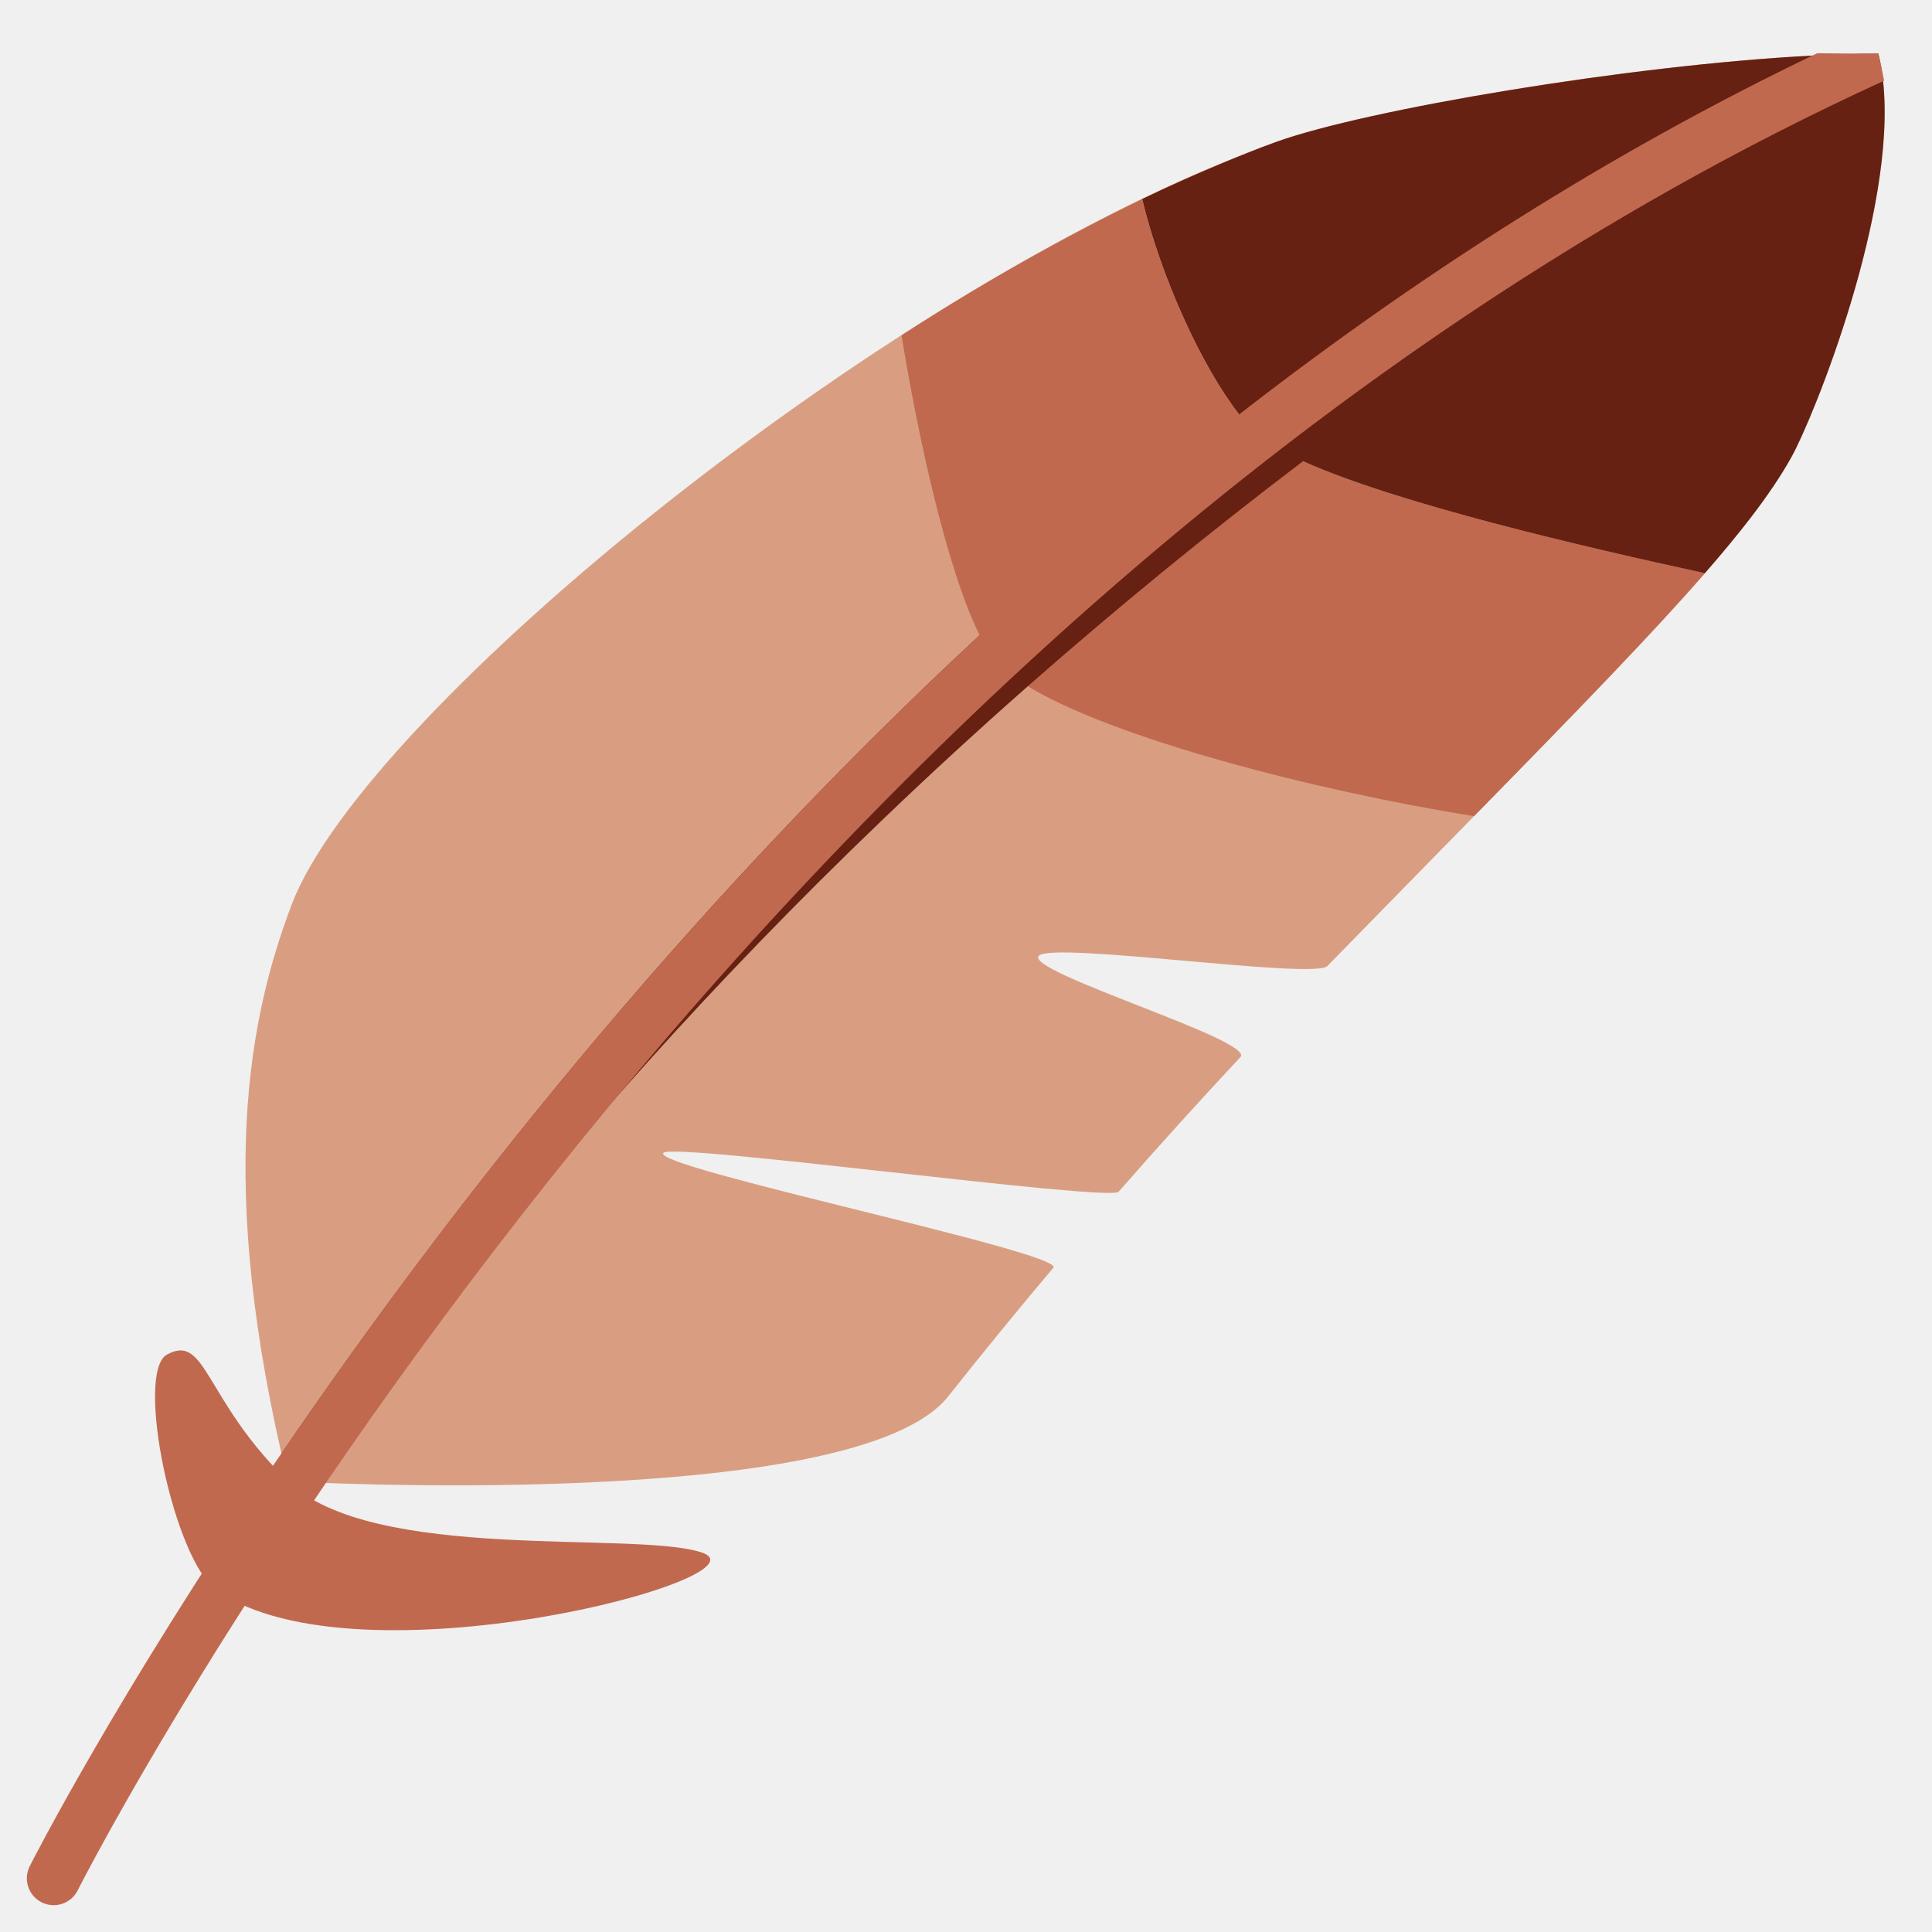
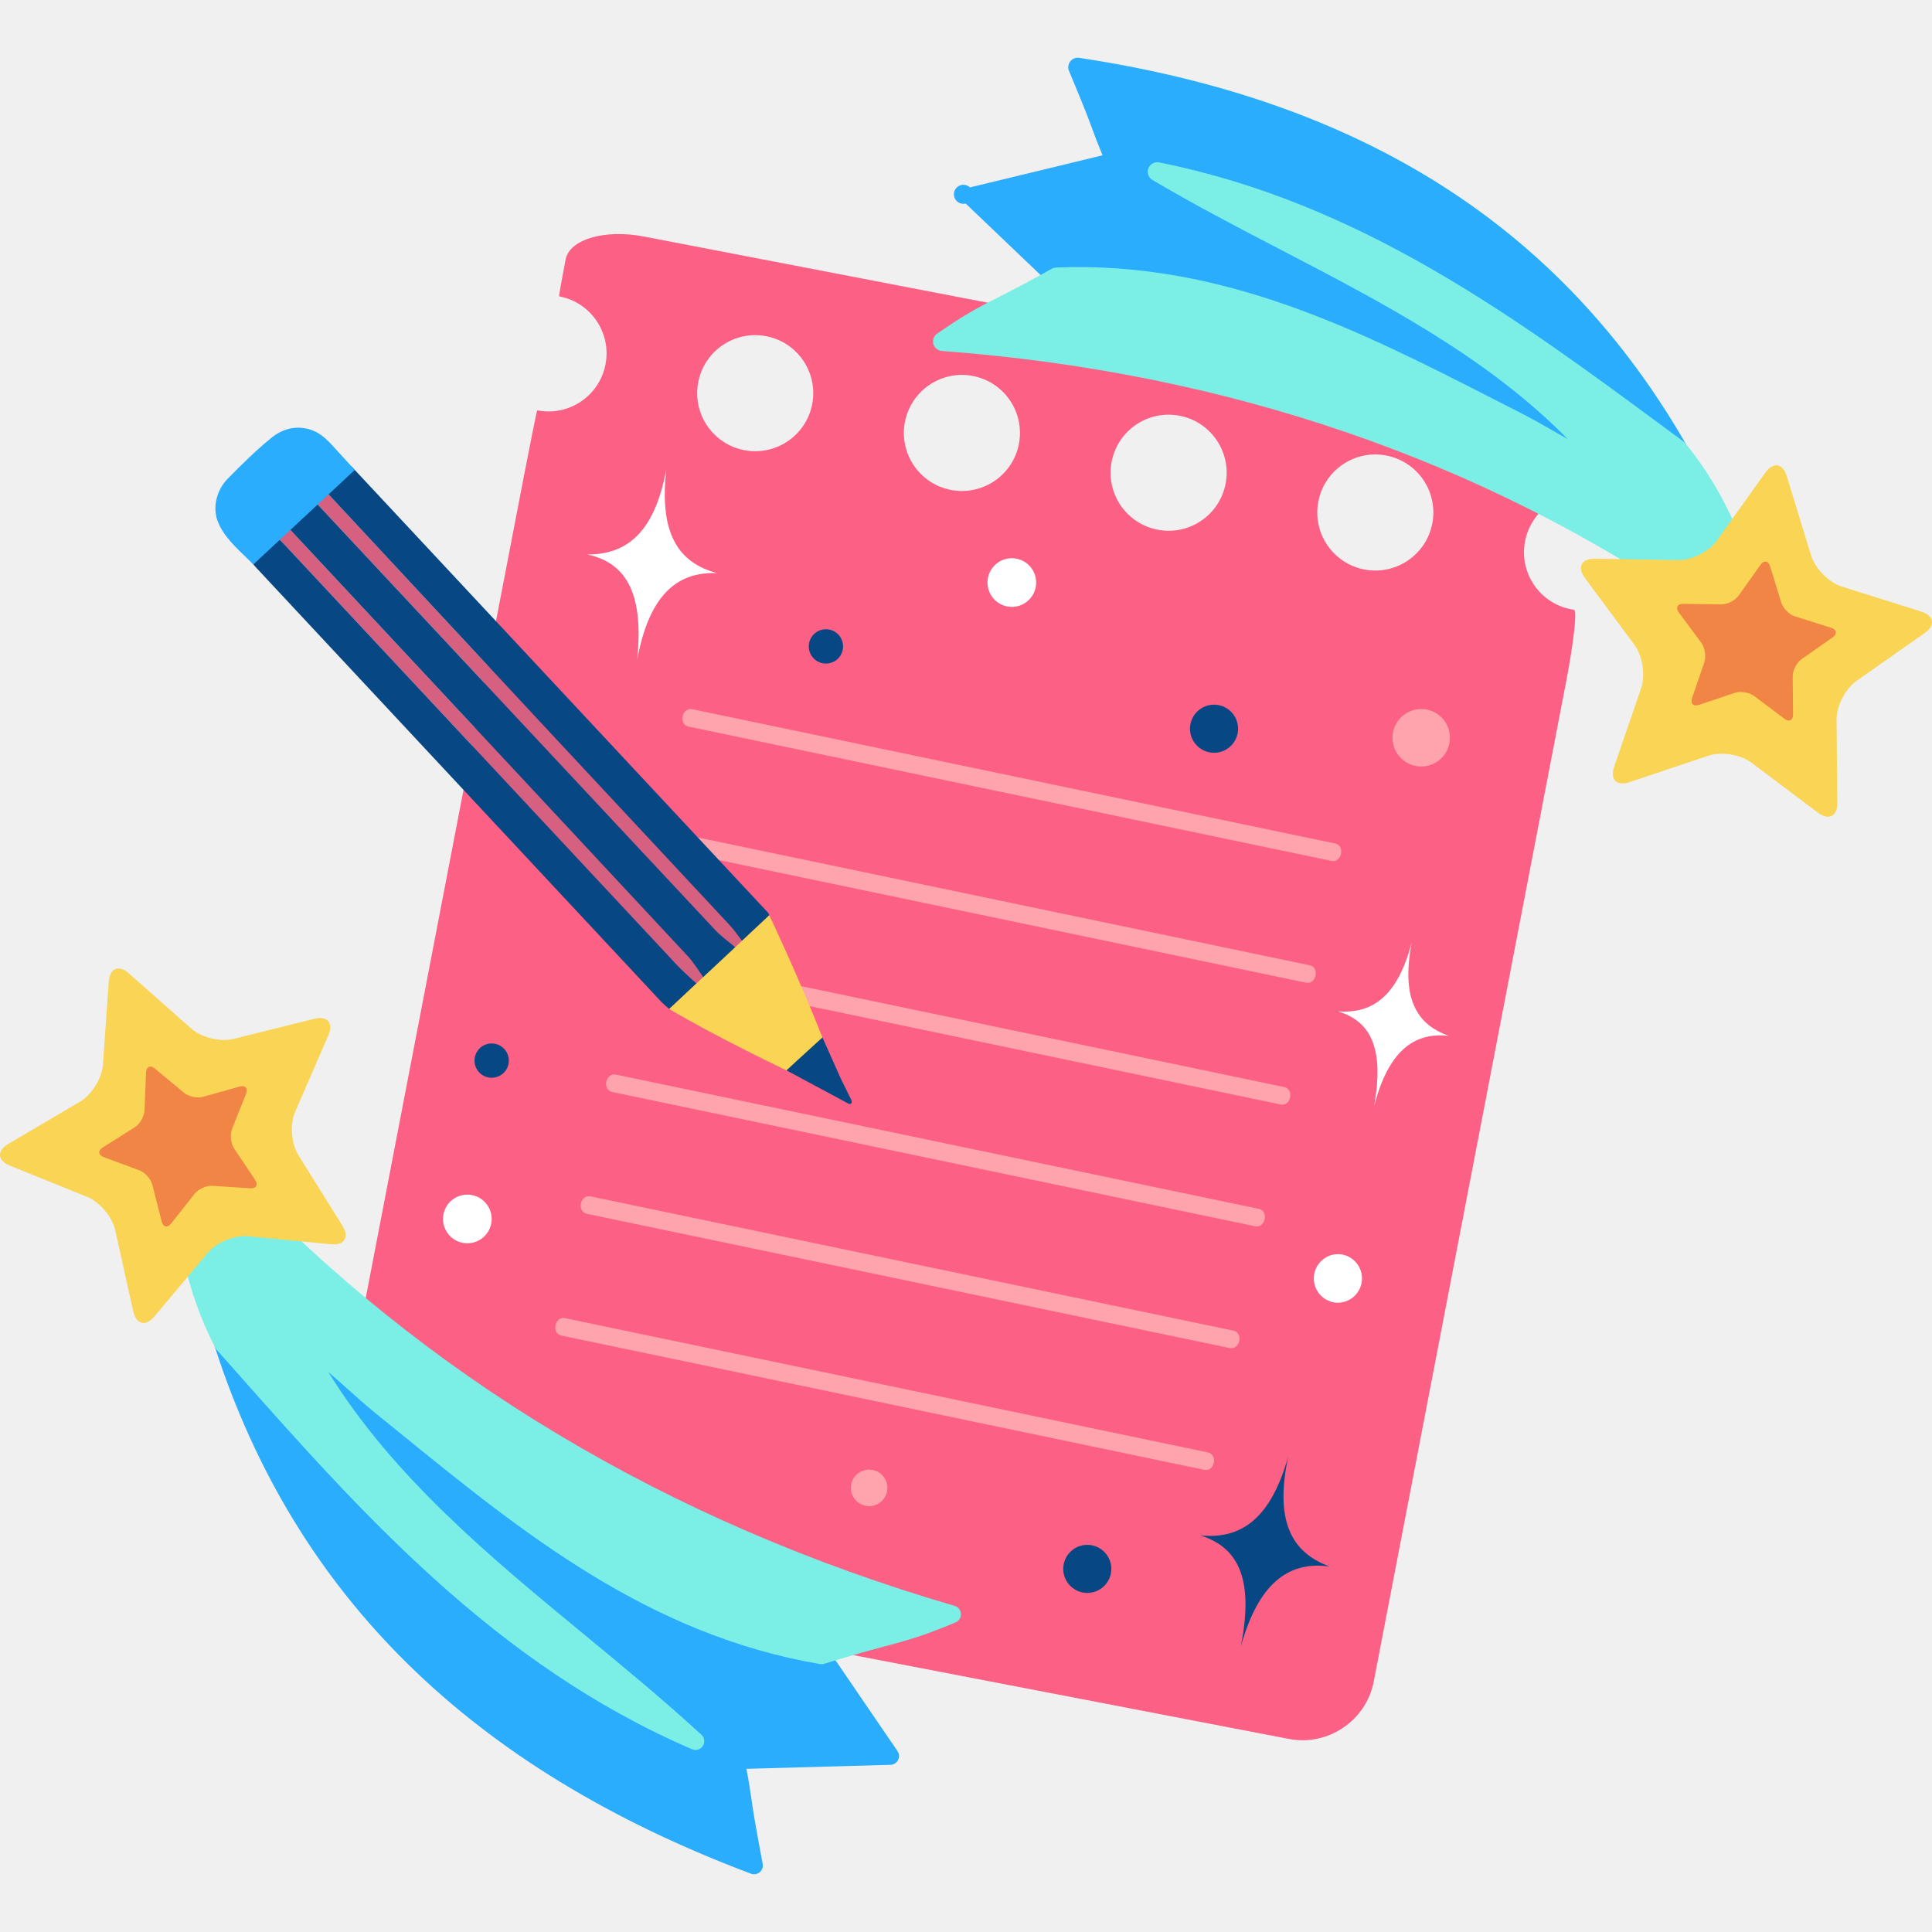
- <svg xmlns="http://www.w3.org/2000/svg" aria-hidden="true" role="img" class="iconify iconify--twemoji" preserveAspectRatio="xMidYMid meet" viewBox="0 0 36 36">
-   <path fill="#C1694F" d="M4.048 29.644c-.811-.558-1.541-4.073-.936-4.404c.738-.402.686.835 2.255 2.362c1.569 1.528 6.47.913 7.708 1.326c1.363.455-6.385 2.533-9.027.716z" />
-   <path fill="#D99E82" d="M5.367 27.603C4 22 4.655 18.919 5.433 16.861C6.8 13.24 16.699 5.169 23.8 2.637C25.678 1.967 31.62 1 35 1c.589 2.332-1.174 6.717-1.62 7.518c-1.009 1.81-3.564 4.273-8.646 9.482c-.252.258-5.119-.46-5.376-.191c-.283.296 4.044 1.579 3.755 1.889c-.738.79-1.495 1.624-2.268 2.507c-.172.196-8.311-.923-8.484-.722c-.232.27 7.501 1.862 7.266 2.14c-.645.765-1.299 1.564-1.959 2.397c-1.725 2.178-12.301 1.583-12.301 1.583z" />
-   <path fill="#C1694F" d="M19.15 12.787c1.588.966 5.331 1.943 8.316 2.422c1.898-1.937 3.299-3.378 4.302-4.529c-2.259-.49-5.742-1.3-7.487-2.087l-.816-.403l-4.872 4.17l.557.427z" />
-   <path fill="#662113" d="M35.088 1.514A3.85 3.85 0 0 0 35 1c-.378 0-.792.014-1.225.036c-3.438.178-8.307 1.006-9.975 1.601c-.345.123-.702.27-1.059.418c-.478.198-.964.416-1.459.654c.356 1.481 1.126 3.144 1.807 4.013a72.185 72.185 0 0 0-4.836 4.115C12.598 17.085 8.232 22.709 5.248 27.079c.04.174.076.344.12.524c0 0 .219.012.589.026c1.482-2.288 5.703-8.239 13.194-14.841a91.61 91.61 0 0 1 5.13-4.195c1.745.787 5.228 1.597 7.487 2.087c.322-.369.606-.712.849-1.028c.316-.412.569-.785.763-1.134c.415-.746 1.969-4.594 1.708-7.004z" />
-   <path fill="#C1694F" d="M35 1c-.369 0-.751-.003-1.138-.008c-3.915 1.874-7.509 4.194-10.772 6.73c-.68-.87-1.451-2.532-1.807-4.013a42.574 42.574 0 0 0-4.484 2.539c.309 1.911.852 4.377 1.455 5.589C6.827 22.441.638 34.605.553 34.776a.5.5 0 0 0 .895.448c.119-.238 12.144-23.883 33.659-33.72A7.693 7.693 0 0 0 35 1z" />
+ <svg xmlns="http://www.w3.org/2000/svg" t="1710378306353" class="icon" viewBox="0 0 1024 1024" version="1.1" p-id="1838" width="200" height="200">
+   <path d="M832.692 322.93c-16.678-3.216-27.606-19.34-24.394-36.022 3.212-16.68 19.34-27.6 36.024-24.392l1.568 0.306c1.628 0.536 4.666-7.872 6.738-18.678 2.082-10.806-13.184-22.916-33.918-26.902L341.212 125.352c-20.74-3.99-39.386 1.506-41.446 12.21-2.064 10.708-3.592 19.486-3.404 19.51l0.174 0.038c16.68 3.206 27.606 19.332 24.396 36.01-3.212 16.686-19.34 27.608-36.02 24.396l-0.174-0.032c-0.184-0.054-3.596 16.872-7.588 37.606L175.204 784.844c-3.986 20.73 9.716 40.964 30.45 44.95l477.498 91.882c20.738 3.99 40.964-9.706 44.96-30.446l102.006-530.106c3.99-20.736 5.858-37.788 4.152-37.896l-1.578-0.298z m-438.224-84.336c-16.684-3.212-27.602-19.328-24.39-36.014 3.202-16.676 19.33-27.594 36.01-24.39 16.688 3.206 27.606 19.338 24.394 36.014-3.21 16.686-19.338 27.608-36.014 24.39z m109.558 21.084c-16.68-3.208-27.606-19.33-24.4-36.016 3.212-16.676 19.34-27.6 36.024-24.396 16.68 3.212 27.596 19.338 24.39 36.028-3.206 16.672-19.336 27.6-36.014 24.384z m109.552 21.08c-16.678-3.208-27.602-19.328-24.394-36.008 3.216-16.686 19.34-27.616 36.02-24.396 16.684 3.204 27.606 19.328 24.394 36.02-3.212 16.678-19.332 27.6-36.02 24.384z m109.562 21.088c-16.688-3.212-27.606-19.336-24.396-36.01 3.202-16.688 19.33-27.61 36.014-24.4 16.684 3.206 27.602 19.334 24.39 36.014-3.21 16.678-19.33 27.6-36.008 24.396z" fill="#FC6084" p-id="1839" />
+   <path d="M364.964 385.126c83.46 17.436 166.916 34.87 250.376 52.302 30.12 6.292 60.236 12.578 90.35 18.87 5.468 1.14 7.394-8.096 1.932-9.238-83.46-17.432-166.92-34.862-250.376-52.296-30.12-6.286-60.24-12.582-90.35-18.87-5.468-1.138-7.396 8.096-1.932 9.232zM351.482 449.684l250.38 52.292 90.346 18.868c5.468 1.146 7.4-8.094 1.932-9.238-83.46-17.43-166.92-34.86-250.38-52.294-30.11-6.282-60.23-12.578-90.35-18.864-5.466-1.144-7.396 8.094-1.928 9.236zM338 514.234c83.46 17.434 166.92 34.866 250.376 52.292l90.35 18.876c5.468 1.138 7.394-8.098 1.926-9.244-83.456-17.428-166.916-34.86-250.376-52.292-30.116-6.29-60.236-12.586-90.346-18.872-5.466-1.136-7.394 8.098-1.93 9.24zM324.518 578.79c83.46 17.432 166.916 34.864 250.376 52.29 30.114 6.294 60.234 12.582 90.346 18.872 5.468 1.146 7.404-8.096 1.936-9.238-83.46-17.434-166.92-34.86-250.38-52.292a599952.6 599952.6 0 0 0-90.35-18.868c-5.464-1.148-7.396 8.094-1.928 9.236zM311.036 643.342c83.456 17.432 166.916 34.864 250.376 52.29 30.12 6.298 60.234 12.578 90.35 18.868 5.468 1.148 7.394-8.092 1.926-9.238-83.46-17.426-166.92-34.864-250.376-52.29l-90.346-18.868c-5.466-1.148-7.394 8.09-1.93 9.238zM297.554 707.888l250.38 52.29c30.11 6.294 60.23 12.582 90.342 18.872 5.468 1.146 7.394-8.092 1.936-9.238-83.46-17.428-166.92-34.854-250.38-52.294-30.12-6.284-60.23-12.57-90.35-18.868-5.47-1.138-7.396 8.096-1.928 9.238z" fill="#FFA4AC" p-id="1840" />
+   <path d="M400.208 993.37a4.62 4.62 0 0 1-2.16-0.266C249.452 937.254 156.46 845.836 113.78 713.61a4.646 4.646 0 0 1 0.496-3.918c0.738-1.16 1.964-1.936 3.33-2.12l0.66-0.074c8.22-0.936 14.734 0.624 20.128 3.578a445.234 445.234 0 0 1-5.166-9.004 4.64 4.64 0 0 1 3.526-6.878c0.316-0.046 0.642-0.046 0.968-0.008 53.056 5.056 83.166 32.734 112.282 59.506 12.582 11.574 24.464 22.496 37.804 31.156 19.102 12.376 40.102 22.752 60.418 32.784 31.318 15.464 63.694 31.464 90.328 55.326 0.28 0.248 0.528 0.532 0.734 0.84l36.408 53.326a4.64 4.64 0 0 1-3.308 7.23 3.048 3.048 0 0 1-0.404 0.028l-76.35 2.134c1.486 7.95 1.99 11.468 2.554 15.45 0.826 5.78 1.766 12.33 6.056 34.922a4.64 4.64 0 0 1-4.036 5.482z" fill="#29ADFC" p-id="1841" />
+   <path d="M369.142 927.488a4.508 4.508 0 0 1-2.362-0.354c-104.134-44.844-175.3-125.204-244.128-202.916l-7.9-8.914a4.476 4.476 0 0 1-0.652-0.95c-12.064-23.326-19.202-49.496-22.468-82.352a4.634 4.634 0 0 1 0.468-2.538c3.812-7.598 9-11.816 15.422-12.55 4.536-0.516 9.536 0.822 14.862 3.974 0.376 0.222 0.716 0.49 1.018 0.812C224.912 729.452 353.636 806.656 506 851.152a4.646 4.646 0 0 1 0.5 8.74c-17.386 7.308-25.596 9.51-38.018 12.834-7.652 2.05-17.166 4.602-31.644 9.124a5.03 5.03 0 0 1-0.858 0.184 4.856 4.856 0 0 1-1.308-0.036c-91.02-15.528-157.714-69.698-222.206-122.07a6128.4 6128.4 0 0 0-12.872-10.444c-5.284-4.262-10.362-8.826-15.284-13.224a530.41 530.41 0 0 0-10.298-9.078c34.4 55.69 85.836 98.102 135.746 139.25 20.674 17.046 42.056 34.666 62.006 53.032a4.642 4.642 0 0 1-2.622 8.024z" fill="#7BEFE5" p-id="1842" />
+   <path d="M874.316 258.552c-50.662 5.764-85.864-15.038-116.91-33.384-14.046-8.3-27.304-16.138-41.45-21.55-20.276-7.76-41.956-13.274-62.918-18.604-32.39-8.234-65.882-16.752-95.592-33.806a5.356 5.356 0 0 1-0.978-0.724l-13.536-12.918c-8.84-8.426-18.61-17.754-31.096-29.676a5.05 5.05 0 1 1 2.292-8.56l70.248-17.016c-2.77-6.684-3.914-9.792-5.192-13.286-1.918-5.234-4.092-11.17-12.596-31.432a5.044 5.044 0 0 1 5.404-6.942c150.2 22.666 255.45 89.716 321.748 204.98a5.04 5.04 0 0 1 0.358 4.276 5.074 5.074 0 0 1-3.056 3.008 38.1 38.1 0 0 1-8.23 1.934c-3.698 0.42-7.102 0.176-10.266-0.546 1.762 1.938 3.504 3.896 5.248 5.888 1.23 1.416 1.578 3.394 0.908 5.142a5.054 5.054 0 0 1-4.128 3.196 3.304 3.304 0 0 0-0.258 0.02z" fill="#29ADFC" p-id="1843" />
+   <path d="M914.894 326.436c-3.412 0.388-7.266-0.126-11.468-1.542a4.896 4.896 0 0 1-1.266-0.64c-116.24-80.456-251.812-126.968-402.96-138.232a5.038 5.038 0 0 1-4.496-3.702 5.06 5.06 0 0 1 1.982-5.476c14.836-10.316 22.092-14.014 33.064-19.61 6.734-3.428 15.12-7.702 27.726-14.8 0.596-0.33 1.238-0.542 1.908-0.614 0.12-0.012 0.238-0.026 0.368-0.028 88.312-3.612 161.488 33.778 232.26 69.938 4.71 2.404 9.418 4.812 14.128 7.206 5.802 2.944 11.482 6.202 16.972 9.35 2.588 1.486 5.192 2.986 7.84 4.458-42.794-43.502-98.006-72.228-151.604-100.106-22.726-11.822-46.22-24.042-68.538-37.254a5.036 5.036 0 0 1-2.142-6.146 5.038 5.038 0 0 1 5.698-3.142c106.414 21.23 189.002 82.236 268.866 141.232l9.102 6.722c0.34 0.248 0.642 0.536 0.908 0.862 15.964 19.468 27.872 42.568 37.492 72.706 0.288 0.91 0.316 1.88 0.074 2.808-3.16 12.096-10.39 15.378-15.914 16.01z" fill="#7BEFE5" p-id="1844" />
+   <path d="M354.692 534.784c4.812-4.512 9.624-9.018 14.426-13.528 1.224-1.064 2.464-2.134 3.684-3.204 3.45-3.224 6.89-6.44 10.34-9.66 0.49-0.026 0.978-0.032 1.468-0.026 12.33 13.526 24.734 26.982 36.96 40.6 2.17 2.412 3.628 5.456 5.418 8.208-3.386 3.374-6.78 6.75-10.174 10.124-20.708-10.834-41.41-21.674-62.122-32.514z" fill="#E16B56" p-id="1845" />
+   <path d="M426.988 557.176c-1.79-2.752-3.248-5.796-5.418-8.208-12.226-13.618-24.63-27.074-36.96-40.6 1.734-2.064 3.468-4.146 5.206-6.216 1.16-1.172 2.32-2.342 3.486-3.51 4.822-4.514 9.634-9.03 14.45-13.544 9.39 21.588 18.776 43.168 28.16 64.756a8974.304 8974.304 0 0 1-7.524 7.228c-0.464 0.036-0.928 0.078-1.4 0.094z" fill="#B25746" p-id="1846" />
+   <path d="M146.534 284.534c2.082-1.62 4.17-3.24 6.256-4.856 70.588 75.668 141.186 151.322 211.7 227.05 3.17 3.406 5.56 7.532 8.312 11.326-1.22 1.07-2.458 2.14-3.684 3.204-3.652-3.464-7.492-6.746-10.914-10.414-69.358-74.252-138.68-148.552-208.012-222.832-1.144-1.23-2.434-2.322-3.658-3.478zM167.374 266.322l5.244-5.932c38.982 41.918 77.946 83.866 116.952 125.75 32.29 34.68 64.666 69.284 96.952 103.968 2.468 2.646 4.536 5.672 6.784 8.534-1.166 1.168-2.326 2.336-3.486 3.51-3.588-3.044-7.5-5.764-10.684-9.164-70.636-75.512-141.198-151.102-211.762-226.666z" fill="#D56080" p-id="1847" />
+   <path d="M386.52 490.108c2.468 2.646 4.536 5.672 6.784 8.534 4.822-4.514 9.634-9.03 14.45-13.544-0.252-0.496-0.418-1.076-0.784-1.468a1065861.646 1065861.646 0 0 0-220.48-236.224c-0.184-0.194-0.486-0.28-0.734-0.412-4.376 4.456-8.762 8.922-13.138 13.398 38.982 41.918 77.946 83.866 116.952 125.75 32.288 34.678 64.664 69.282 96.95 103.966zM372.804 518.054c3.45-3.224 6.89-6.44 10.34-9.66 0.49-0.026 0.978-0.032 1.468-0.026 1.734-2.064 3.468-4.146 5.206-6.216-3.588-3.044-7.5-5.764-10.684-9.164-70.634-75.512-141.194-151.104-211.756-226.666-1.666 1.254-3.33 2.5-4.99 3.74l-3.018 0.828a1858.928 1858.928 0 0 0-6.578 8.786c70.588 75.668 141.186 151.322 211.7 227.05 3.168 3.408 5.558 7.534 8.312 11.328zM135.662 300.742c71.552 76.704 143.122 153.404 214.692 230.084 1.33 1.426 2.894 2.642 4.34 3.958 4.812-4.512 9.624-9.018 14.422-13.532-3.648-3.46-7.486-6.742-10.908-10.41-69.358-74.252-138.68-148.552-208.012-222.832-1.146-1.23-2.436-2.322-3.66-3.478-4.692 4.108-9.386 8.21-14.078 12.312 1.066 1.3 2.056 2.668 3.204 3.898z" fill="#074784" p-id="1848" />
+   <path d="M117.358 280.418c3.766 6.49 9.908 11.794 15.092 16.942 0.074 0.068 1.788 1.842 1.844 1.784 0.004 0 53.754-50.066 53.754-50.066-3.354-3.654-6.734-7.286-10.056-10.968-3.574-3.958-7.294-8.094-12.404-10.034-4.408-1.67-9.524-1.872-14-0.356-2.464 0.842-5.128 2.212-7.156 3.856-8.45 6.82-16.302 14.55-23.89 22.31-5.496 5.62-8 14.578-5.266 22.104 0.56 1.544 1.266 3.016 2.082 4.428z" fill="#29ADFC" p-id="1849" />
+   <path d="M426.988 557.176l-10.174 10.124a87047.22 87047.22 0 0 0 33.138 17.782s1.954 0.446 1.376-1.848c-1.944-3.962-3.89-7.916-5.844-11.88-3.18-7.168-6.376-14.332-9.568-21.498-2.506 2.406-6.414 4.914-8.928 7.32z" fill="#074784" p-id="1850" />
+   <path d="M435.914 549.854l-19.102 17.446s-36.67-17.394-62.12-32.514l53.06-49.686c0.002-0.002 15.208 32.034 28.162 64.754z" fill="#F9D455" p-id="1851" />
+   <path d="M260.558 647.048a12.892 12.892 0 0 1-13.834 11.88 12.896 12.896 0 0 1-11.886-13.836 12.9 12.9 0 0 1 13.84-11.886 12.908 12.908 0 0 1 11.88 13.842zM721.846 678.568a12.888 12.888 0 0 1-13.836 11.88 12.9 12.9 0 0 1 1.956-25.72 12.9 12.9 0 0 1 11.88 13.84z" fill="#FFFFFF" p-id="1852" />
+   <path d="M470.31 789.34a9.684 9.684 0 0 1-10.394 8.918 9.68 9.68 0 0 1-8.918-10.39 9.684 9.684 0 1 1 19.312 1.472zM768.46 392.186a15.222 15.222 0 0 1-16.34 14.034 15.232 15.232 0 0 1-14.036-16.35c0.638-8.386 7.958-14.666 16.35-14.034 8.384 0.646 14.67 7.96 14.026 16.35z" fill="#FFA4AC" p-id="1853" />
+   <path d="M549.154 309.738a12.9 12.9 0 1 1-11.886-13.838 12.91 12.91 0 0 1 11.886 13.838z" fill="#FFFFFF" p-id="1854" />
+   <path d="M589.026 831.538a12.74 12.74 0 0 1-12.744 12.744 12.74 12.74 0 1 1 0-25.482 12.738 12.738 0 0 1 12.744 12.738zM656.212 386.244a12.746 12.746 0 1 1-25.492 0 12.746 12.746 0 0 1 25.492 0zM446.842 342.252a9.082 9.082 0 0 1-8.72 9.444 9.094 9.094 0 0 1-9.444-8.724 9.09 9.09 0 0 1 8.724-9.444 9.078 9.078 0 0 1 9.44 8.724zM269.678 561.79a9.088 9.088 0 0 1-8.72 9.446 9.092 9.092 0 1 1-0.726-18.17 9.086 9.086 0 0 1 9.446 8.724zM682.744 772.16c-7.074 33.524 1.34 50.488 21.882 58.092-22.102-2.996-37.662 9.412-46.928 42.266 6.408-32.738 0.532-51.89-21.458-58.712 21.88 2.18 37.31-9.19 46.504-41.646z" fill="#074784" p-id="1855" />
+   <path d="M748.25 499.528c-5.542 28.886 1.954 43.308 19.716 49.52-19.018-2.212-32.184 8.69-39.616 37.04 4.982-28.214-0.376-44.556-19.362-50.06 18.82 1.518 31.894-8.504 39.262-36.5zM353.18 248.61c-3.89 33.636 5.944 49.558 26.864 55.166-22.028-0.908-36.202 12.732-42.312 45.91 3.304-32.816-4.238-51.12-26.504-55.818 21.73 0.14 35.878-12.484 41.952-45.258z" fill="#FFFFFF" p-id="1856" />
+   <path d="M181.516 649.69c3.784 6.064 1.06 10.468-6.06 9.79l-43.96-4.224c-7.12-0.684-16.706 3.234-21.302 8.712l-28.404 33.816c-4.596 5.478-9.628 4.244-11.174-2.738l-9.568-43.106c-1.55-6.982-8.238-14.89-14.872-17.572L5.234 617.8c-6.628-2.678-7.014-7.844-0.848-11.472l38.046-22.422c6.166-3.632 11.616-12.438 12.12-19.576l3.096-44.05c0.504-7.132 5.298-9.096 10.656-4.358l33.074 29.254c5.358 4.744 15.422 7.2 22.358 5.472l42.854-10.664c6.946-1.722 10.284 2.228 7.44 8.788l-17.606 40.5c-2.854 6.56-2.082 16.888 1.702 22.956l23.39 37.462zM935.652 250.518c4.142-5.82 9.252-4.998 11.358 1.844l12.964 42.214c2.096 6.838 9.4 14.188 16.216 16.334l42.128 13.254c6.822 2.144 7.614 7.264 1.762 11.372l-36.148 25.376c-5.854 4.106-10.588 13.322-10.518 20.47l0.412 44.166c0.064 7.15-4.556 9.482-10.27 5.184L928.252 404.2c-5.716-4.3-15.946-5.954-22.726-3.682l-41.872 14.04c-6.78 2.27-10.432-1.4-8.11-8.17l14.33-41.774c2.322-6.762 0.734-16.994-3.524-22.738l-26.29-35.49c-4.258-5.744-1.894-10.348 5.262-10.238l44.152 0.722c7.152 0.114 16.394-4.558 20.546-10.382l25.632-35.97z" fill="#F9D455" p-id="1857" />
+   <path d="M933.088 299.406c1.872-2.634 4.184-2.26 5.138 0.83l5.862 19.092c0.95 3.092 4.248 6.416 7.33 7.386l19.05 5.996c3.088 0.972 3.446 3.284 0.798 5.144l-16.344 11.476c-2.642 1.858-4.788 6.022-4.758 9.254l0.188 19.972c0.028 3.236-2.064 4.292-4.648 2.346l-15.968-11.998c-2.578-1.942-7.206-2.692-10.276-1.668l-18.936 6.35c-3.064 1.026-4.716-0.636-3.664-3.694l6.482-18.89c1.046-3.06 0.33-7.686-1.596-10.284l-11.89-16.05c-1.922-2.596-0.854-4.68 2.386-4.628l19.964 0.326c3.238 0.052 7.412-2.06 9.294-4.694l11.588-16.266zM77.39 568.526c0.128-3.232 2.266-4.184 4.756-2.118l15.358 12.768c2.486 2.066 7.07 3.04 10.18 2.16l19.226-5.414c3.11-0.878 4.68 0.868 3.482 3.872l-7.39 18.55c-1.202 3.004-0.706 7.66 1.082 10.352l11.092 16.608c1.798 2.688 0.628 4.716-2.606 4.508l-19.926-1.298c-3.22-0.21-7.504 1.692-9.514 4.238l-12.362 15.672c-2.004 2.542-4.298 2.056-5.088-1.078l-4.926-19.358c-0.798-3.134-3.926-6.612-6.964-7.73l-18.734-6.922c-3.036-1.122-3.284-3.452-0.546-5.18l16.886-10.658c2.734-1.722 5.074-5.784 5.212-9.016l0.782-19.956z" fill="#F18545" p-id="1858" />
</svg>
